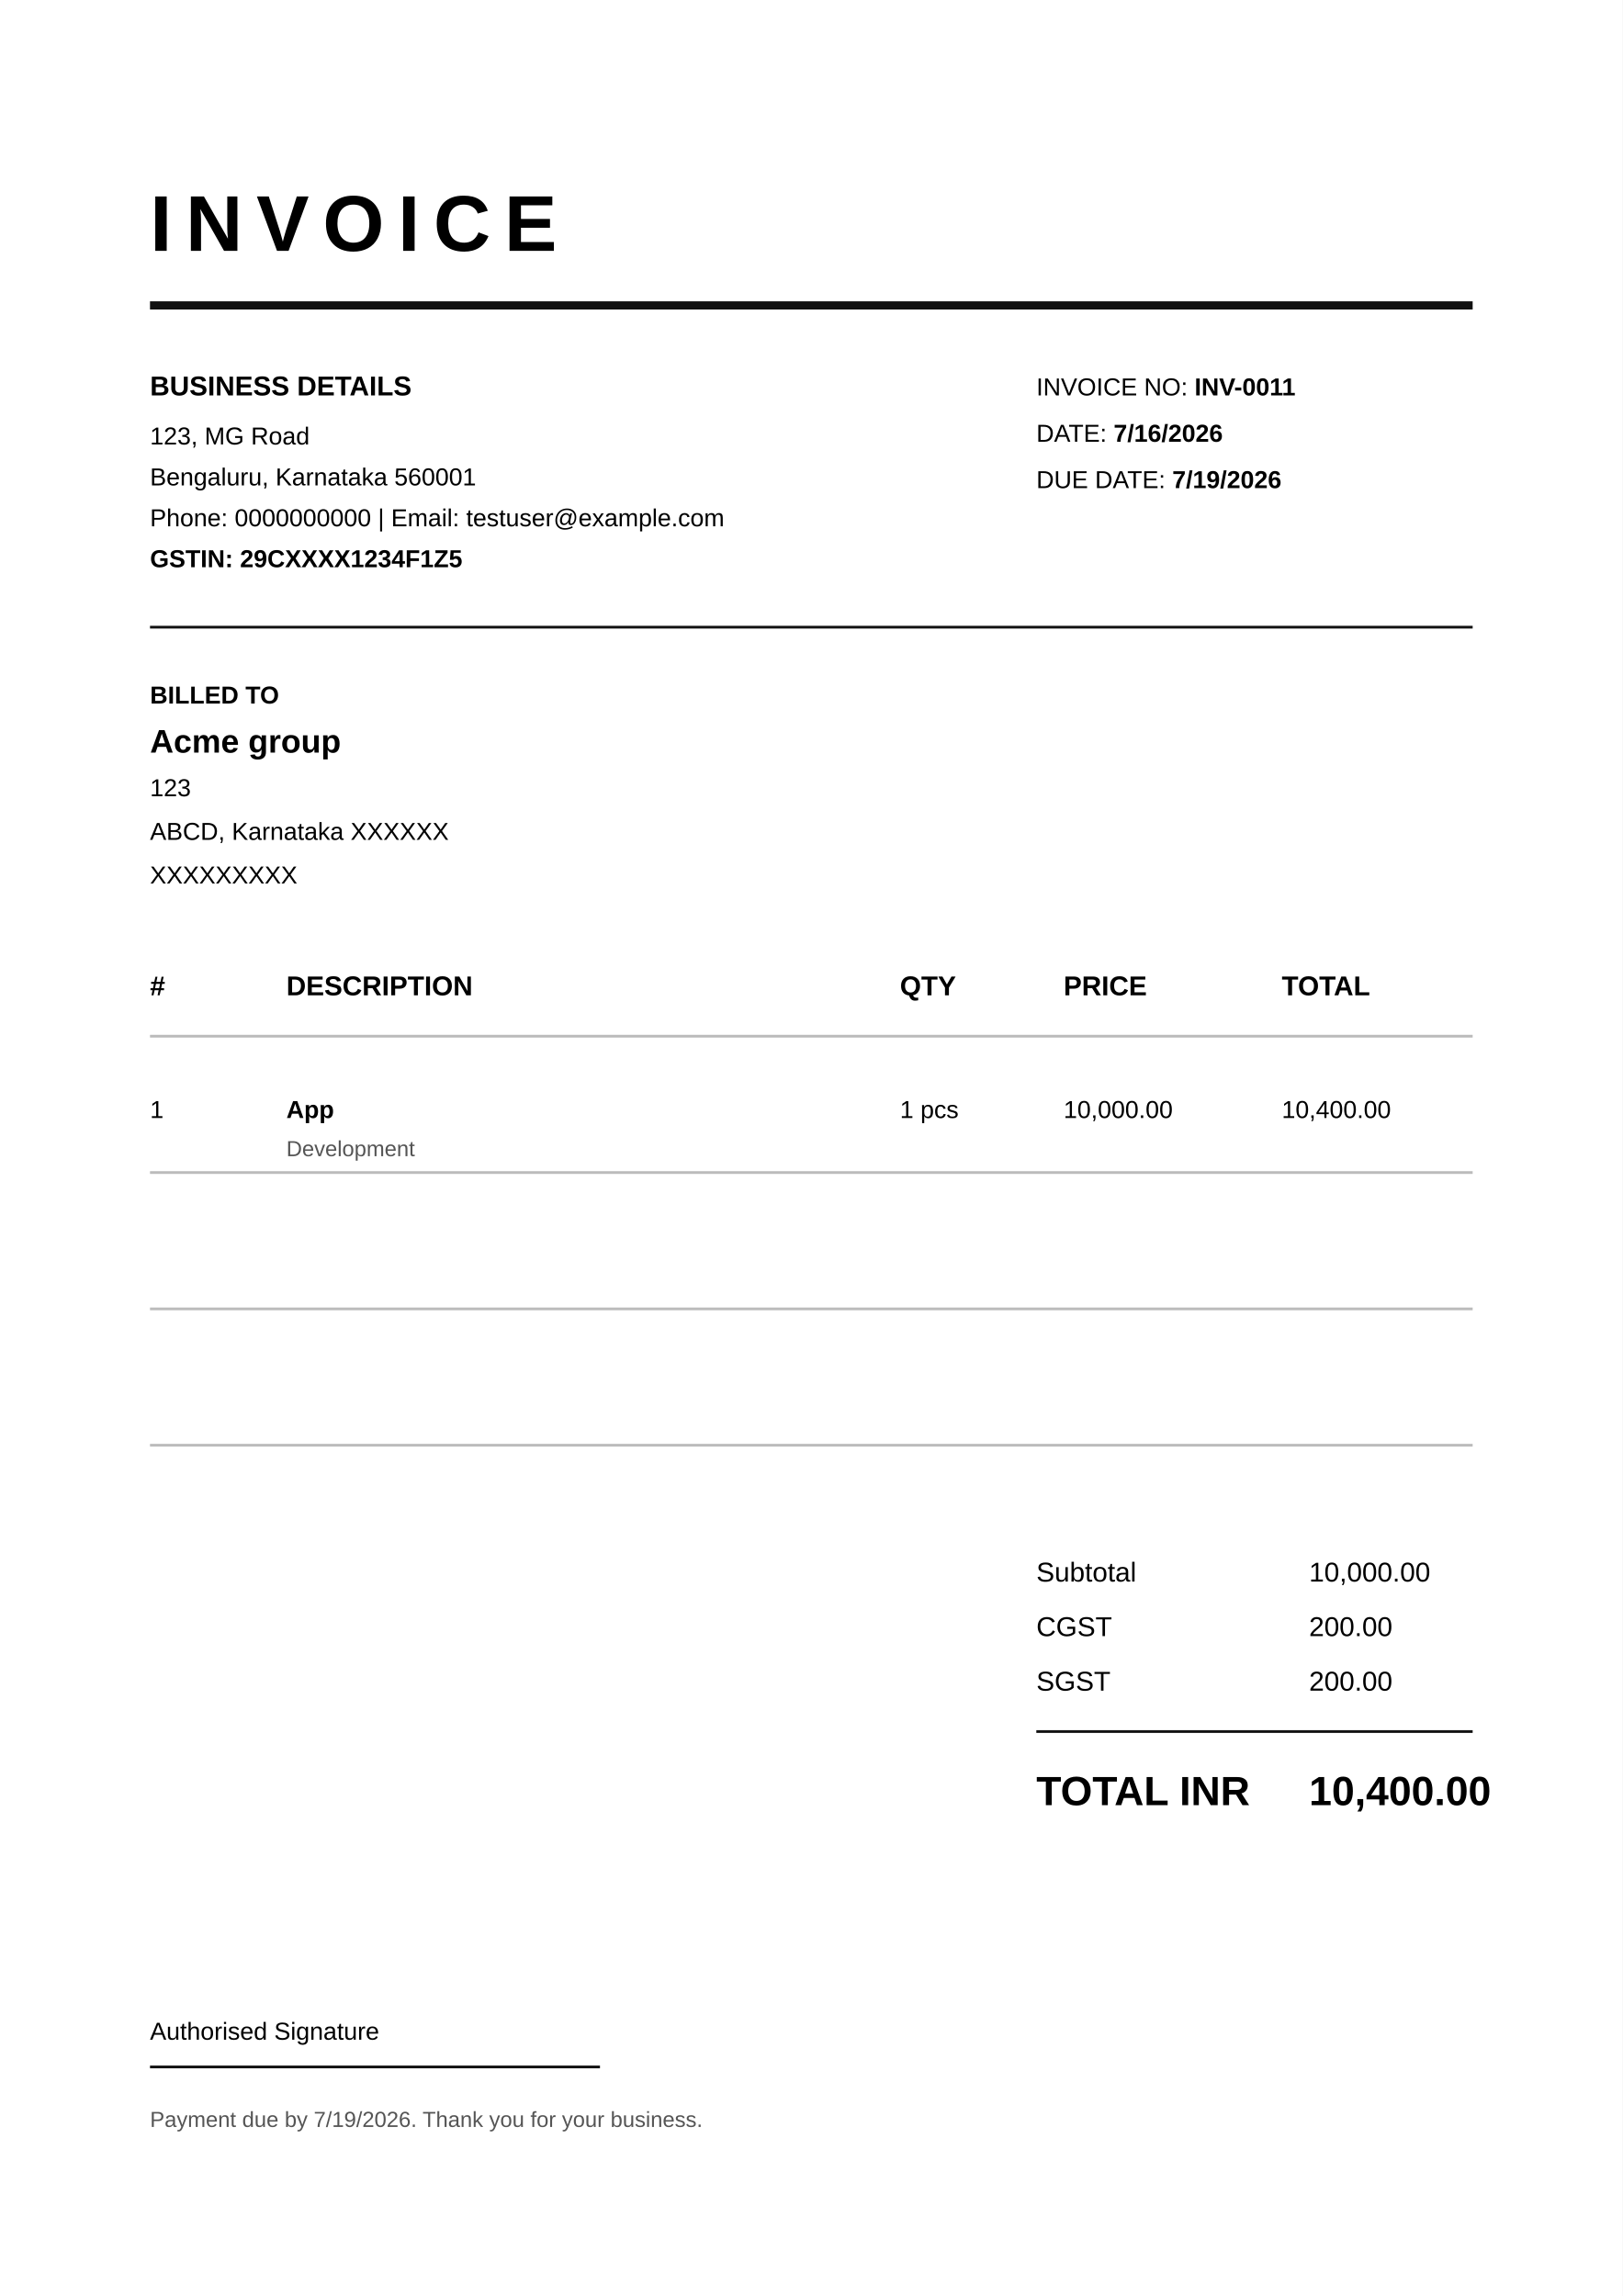
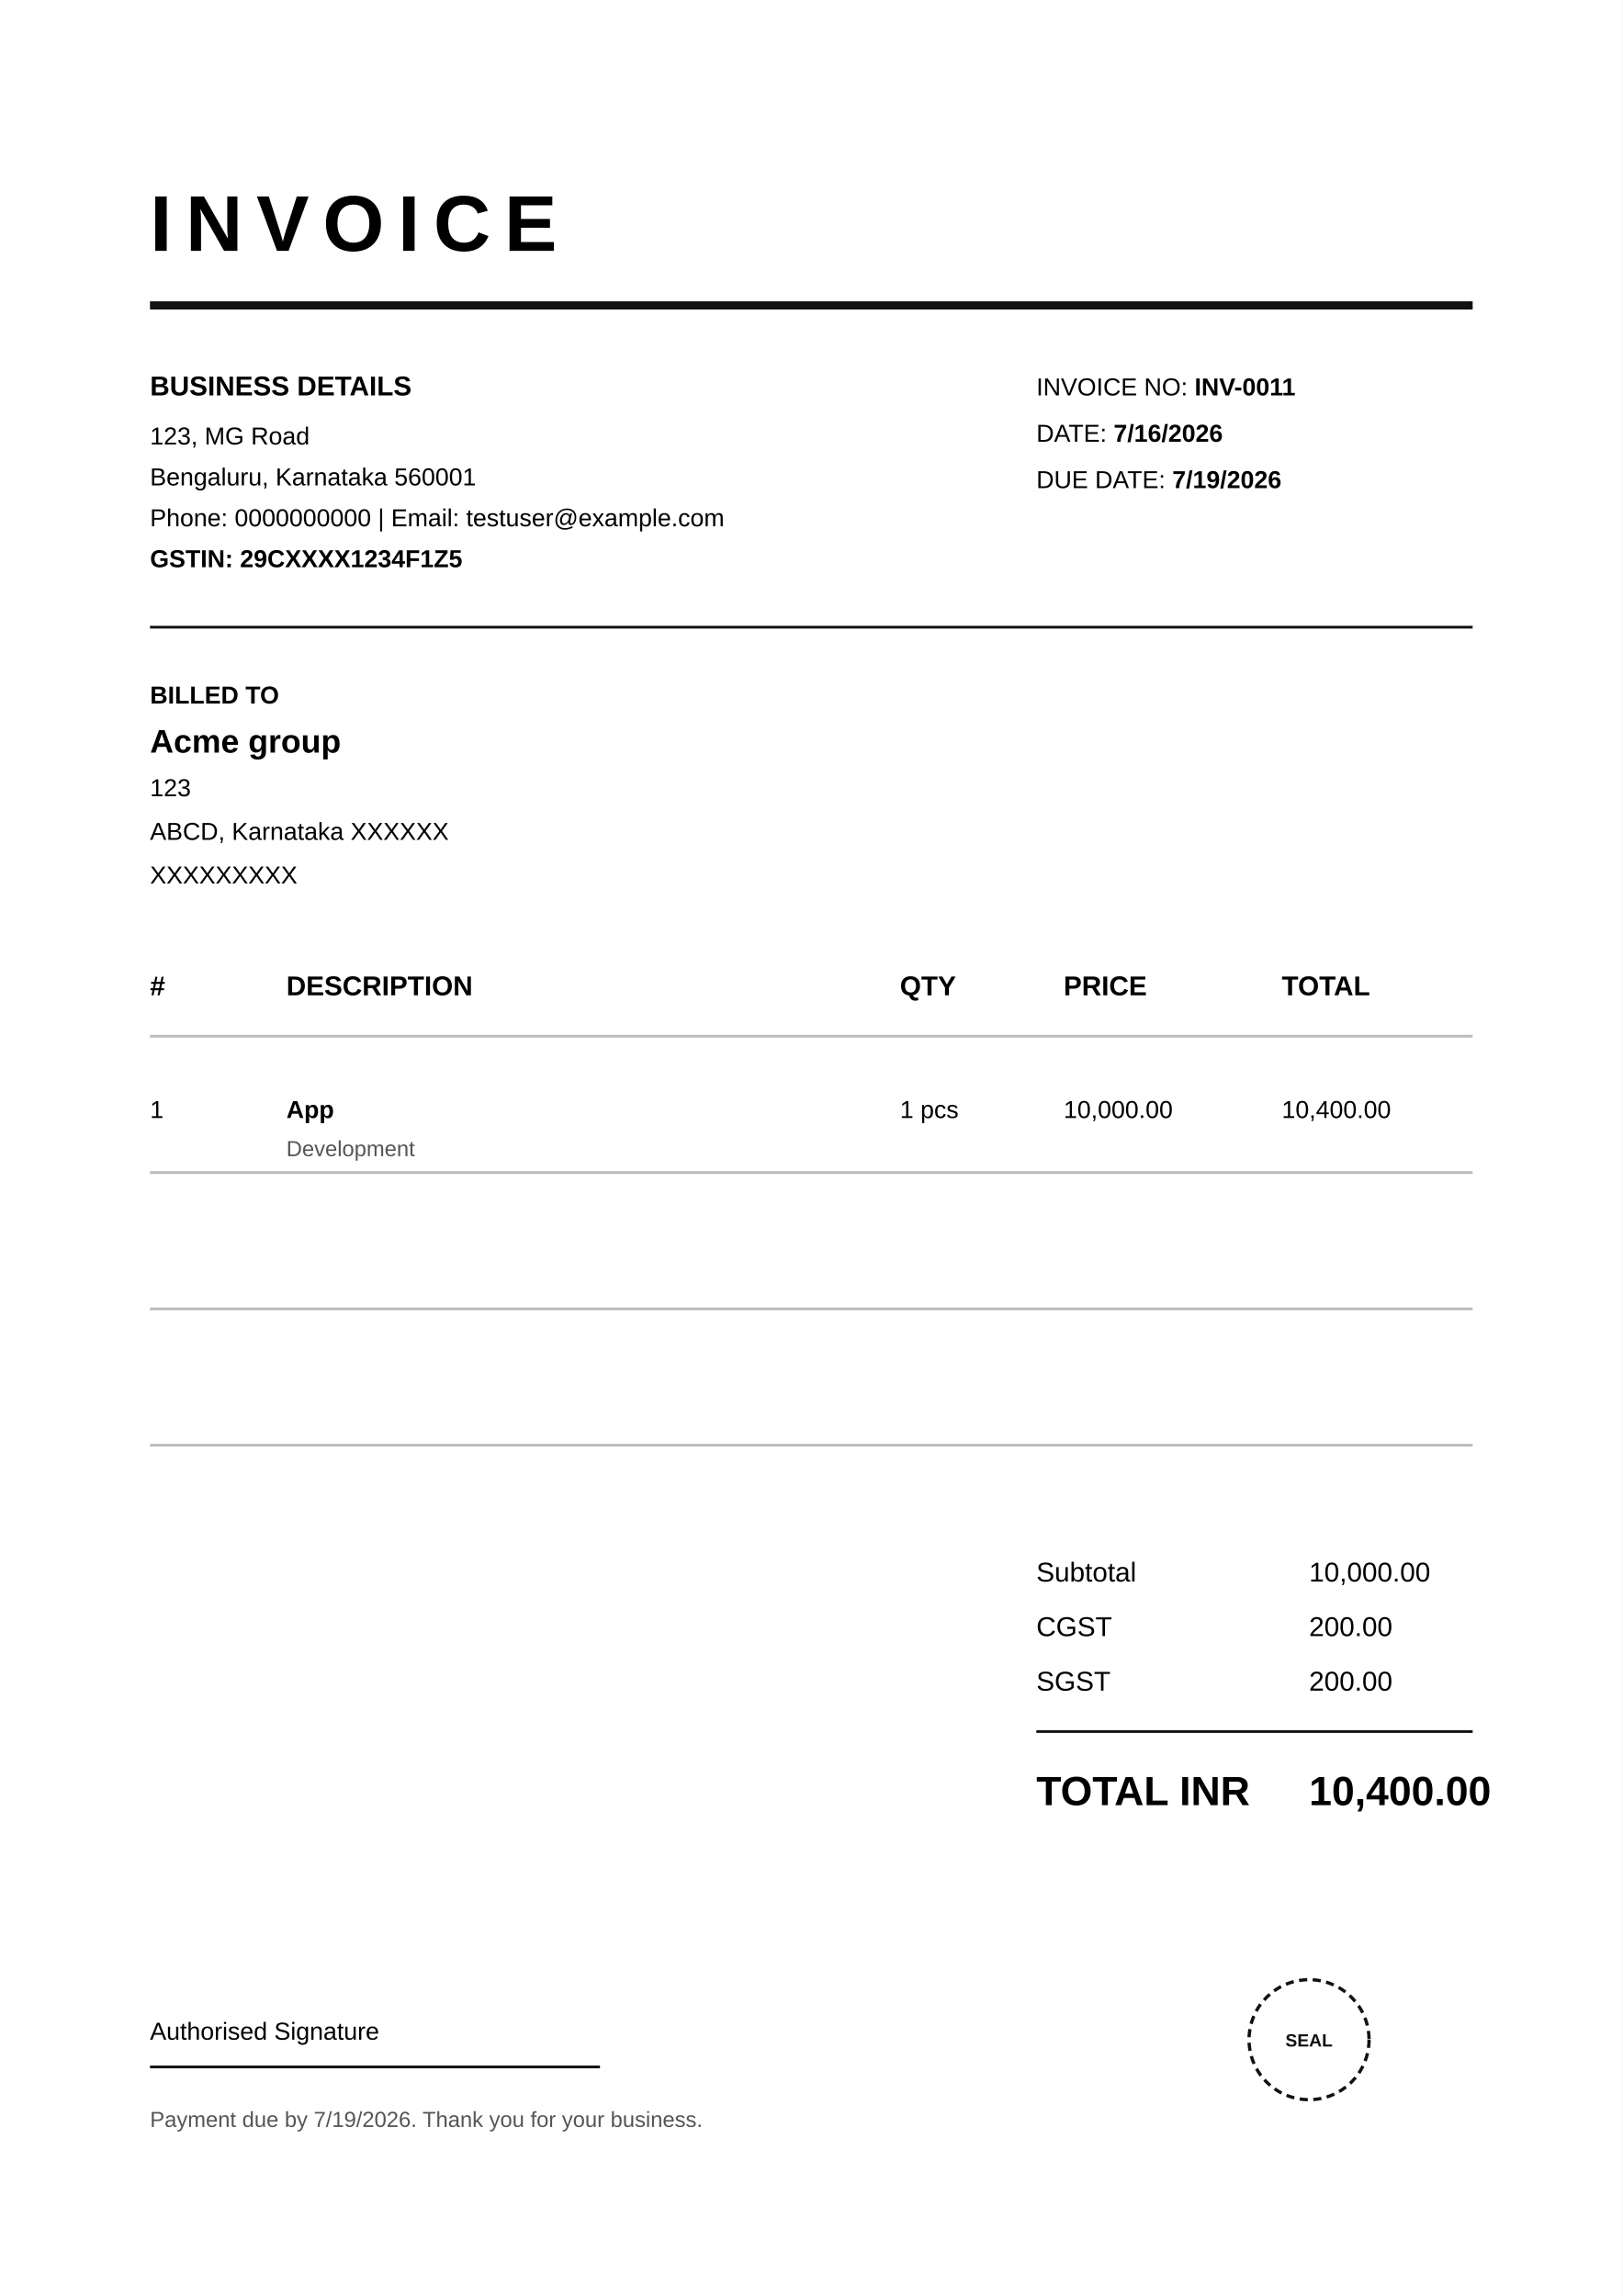
<svg xmlns="http://www.w3.org/2000/svg" width="595" height="842" viewBox="0 0 595 842">
  <rect width="595" height="842" fill="#fff" />
  <g transform="translate(55 28)" />
  <text x="55" y="92" font-family="Arial" font-size="29" font-weight="700" letter-spacing="5">INVOICE</text>
  <line x1="55" y1="112" x2="540" y2="112" stroke="#111" stroke-width="3" />
  <text x="55" y="145" font-family="Arial" font-size="10" font-weight="700">BUSINESS DETAILS</text>
  <text x="55" y="163" font-family="Arial" font-size="9">123, MG Road</text>
  <text x="55" y="178" font-family="Arial" font-size="9">Bengaluru, Karnataka 560001</text>
  <text x="55" y="193" font-family="Arial" font-size="9">Phone: 0000000000  |  Email: testuser@example.com</text>
  <text x="55" y="208" font-family="Arial" font-size="9" font-weight="700">GSTIN: 29CXXXX1234F1Z5</text>
  <text x="380" y="145" font-family="Arial" font-size="9">INVOICE NO: <tspan font-weight="700">INV-0011</tspan>
  </text>
  <text x="380" y="162" font-family="Arial" font-size="9">DATE: <tspan font-weight="700">7/16/2026</tspan>
  </text>
  <text x="380" y="179" font-family="Arial" font-size="9">DUE DATE: <tspan font-weight="700">7/19/2026</tspan>
  </text>
  <line x1="55" y1="230" x2="540" y2="230" stroke="#111" />
  <text x="55" y="258" font-family="Arial" font-size="9" font-weight="700">BILLED TO</text>
  <text x="55" y="276" font-family="Arial" font-size="12" font-weight="700">Acme group</text>
  <text x="55" y="292" font-family="Arial" font-size="9">123</text>
  <text x="55" y="308" font-family="Arial" font-size="9">ABCD, Karnataka XXXXXX</text>
  <text x="55" y="324" font-family="Arial" font-size="9">XXXXXXXXX</text>
  <text x="55" y="365" font-family="Arial" font-size="10" font-weight="700">#</text>
  <text x="105" y="365" font-family="Arial" font-size="10" font-weight="700">DESCRIPTION</text>
  <text x="330" y="365" font-family="Arial" font-size="10" font-weight="700">QTY</text>
  <text x="390" y="365" font-family="Arial" font-size="10" font-weight="700">PRICE</text>
  <text x="470" y="365" font-family="Arial" font-size="10" font-weight="700">TOTAL</text>
  <g stroke="#bbb">
    <line x1="55" y1="380" x2="540" y2="380" />
    <line x1="55" y1="430" x2="540" y2="430" />
    <line x1="55" y1="480" x2="540" y2="480" />
    <line x1="55" y1="530" x2="540" y2="530" />
  </g>
  <text x="55" y="410" font-family="Arial" font-size="9">1</text>
  <text x="105" y="410" font-family="Arial" font-size="9" font-weight="700">App</text>
  <text x="105" y="424" font-family="Arial" font-size="8" fill="#555">Development</text>
  <text x="330" y="410" font-family="Arial" font-size="9">1 pcs</text>
  <text x="390" y="410" font-family="Arial" font-size="9">10,000.00</text>
  <text x="470" y="410" font-family="Arial" font-size="9">10,400.00</text>
  <text x="380" y="580" font-family="Arial" font-size="10">Subtotal</text>
  <text x="480" y="580" font-family="Arial" font-size="10">10,000.00</text>
  <text x="380" y="600" font-family="Arial" font-size="10">CGST</text>
  <text x="480" y="600" font-family="Arial" font-size="10">200.00</text>
  <text x="380" y="620" font-family="Arial" font-size="10">SGST</text>
  <text x="480" y="620" font-family="Arial" font-size="10">200.00</text>
  <line x1="380" y1="635" x2="540" y2="635" stroke="#111" />
  <text x="380" y="662" font-family="Arial" font-size="15" font-weight="700">TOTAL INR</text>
  <text x="480" y="662" font-family="Arial" font-size="15" font-weight="700">10,400.00</text>
  <text x="55" y="748" font-family="Arial" font-size="9">Authorised Signature</text>
  <line x1="55" y1="758" x2="220" y2="758" stroke="#111" />
+   <circle cx="480" cy="748" r="22" fill="none" stroke="#111" stroke-width="1.2" stroke-dasharray="3,2" />
+   <text x="480" y="750.5" text-anchor="middle" font-family="Arial" font-size="6.5" font-weight="700" fill="#111">SEAL</text>
  <text x="55" y="780" font-family="Arial" font-size="8" fill="#555">Payment due by 7/19/2026. Thank you for your business.</text>
</svg>
